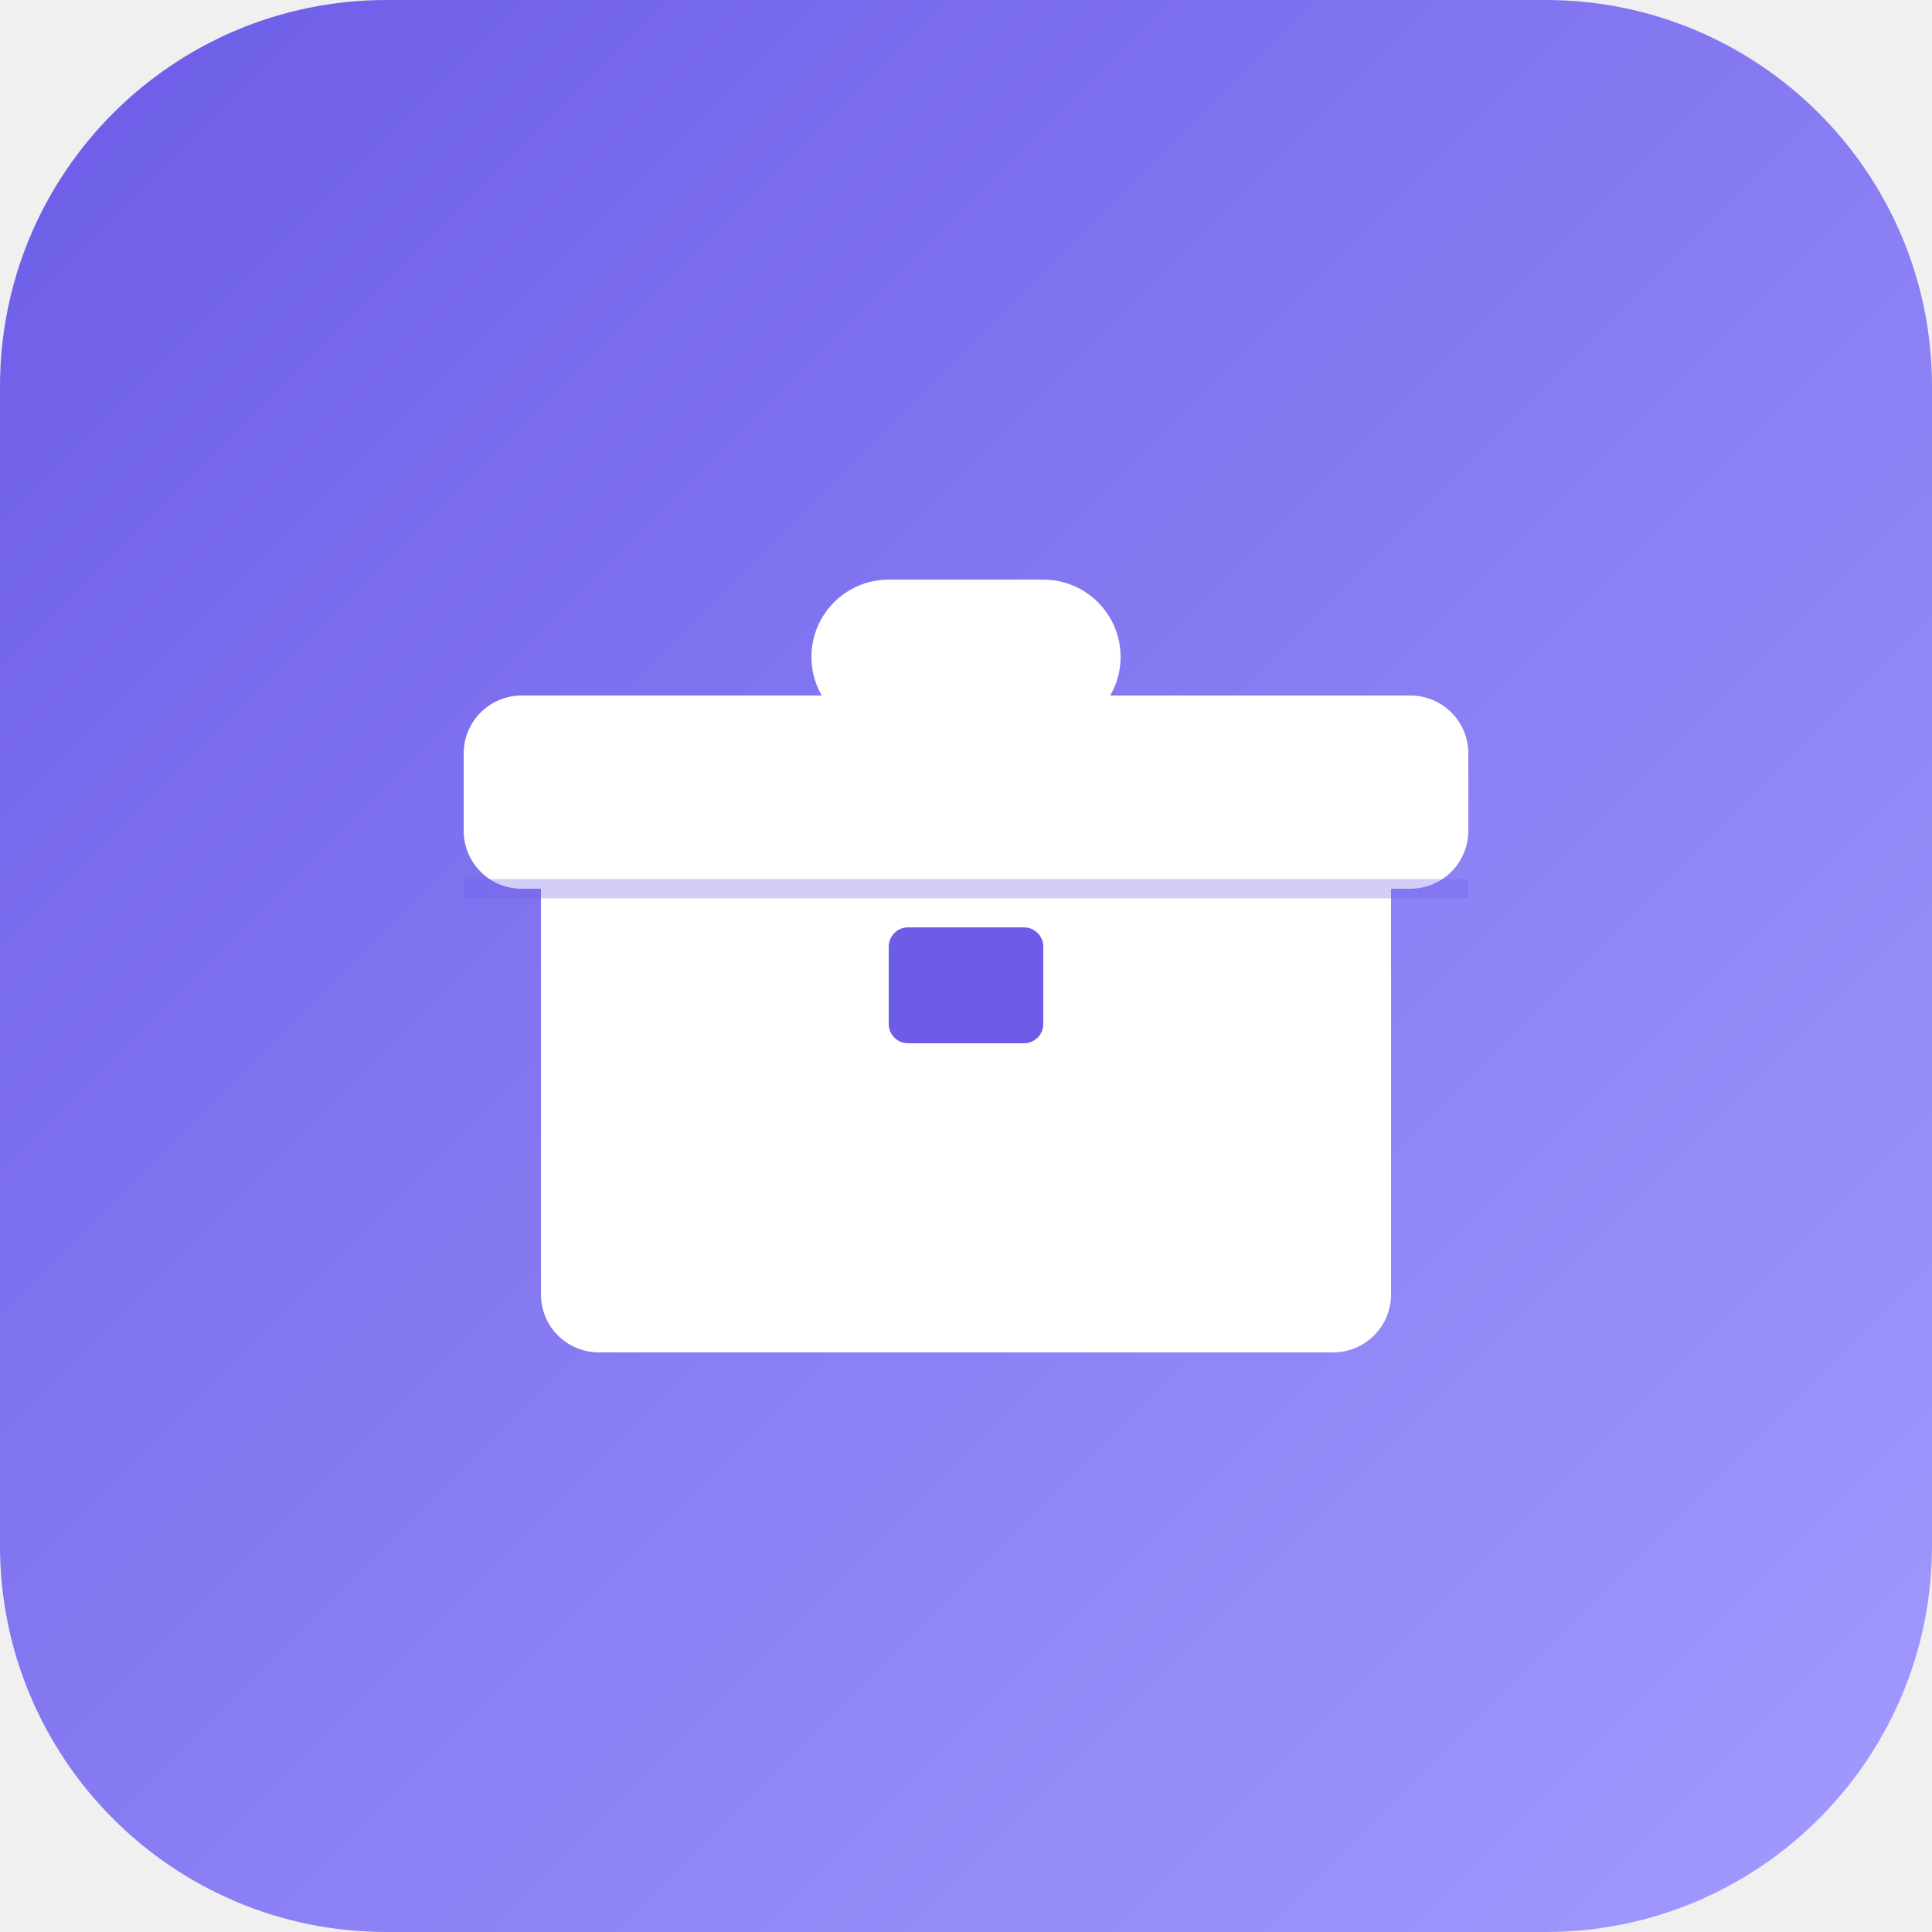
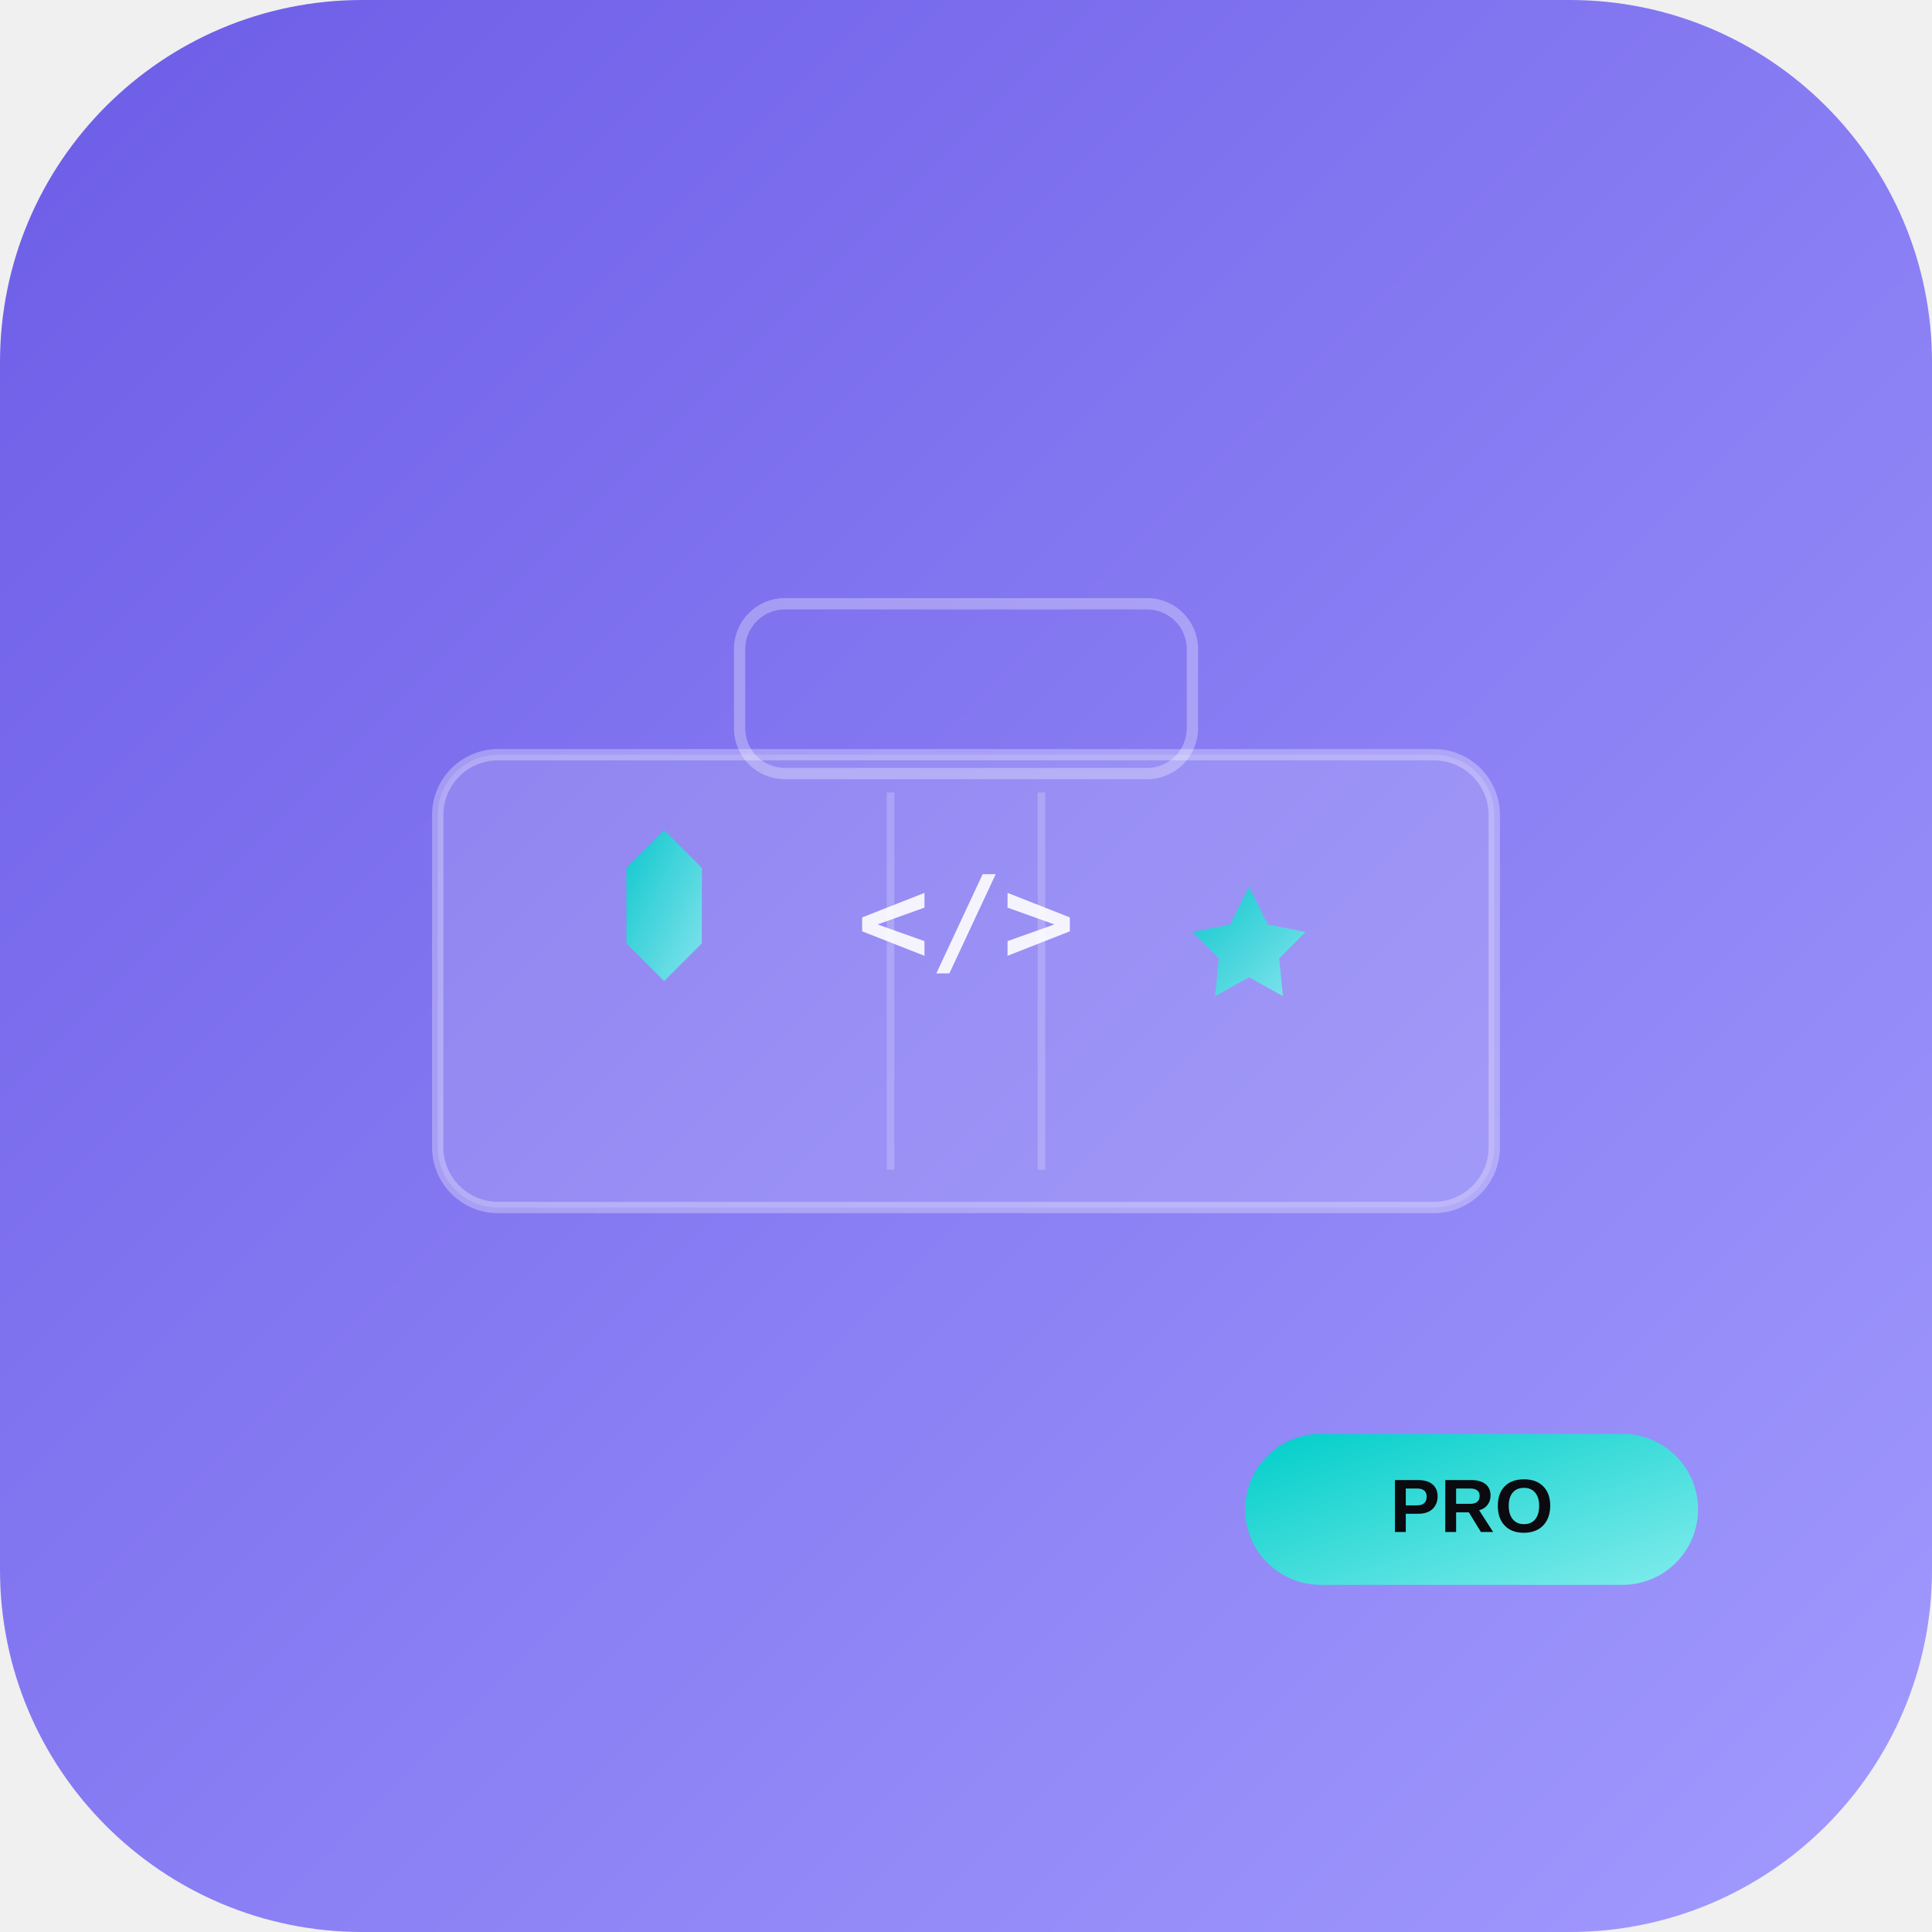
- <svg xmlns="http://www.w3.org/2000/svg" viewBox="0 0 100 100">
+ <svg xmlns="http://www.w3.org/2000/svg" viewBox="0 0 512 512">
  <defs>
-     <linearGradient id="grad" x1="0%" y1="0%" x2="100%" y2="100%">
-       <stop offset="0%" style="stop-color:#6c5ce7" />
-       <stop offset="100%" style="stop-color:#a29bfe" />
+     <linearGradient id="g1" x1="0%" y1="0%" x2="100%" y2="100%">
+       <stop offset="0%" stop-color="#6c5ce7" />
+       <stop offset="100%" stop-color="#a29bfe" />
+     </linearGradient>
+     <linearGradient id="g2" x1="0%" y1="0%" x2="100%" y2="100%">
+       <stop offset="0%" stop-color="#00cec9" />
+       <stop offset="100%" stop-color="#81ecec" />
    </linearGradient>
  </defs>
-   <rect width="100" height="100" rx="20" fill="url(#grad)" />
-   <g transform="translate(50,50)">
-     <rect x="-22" y="-8" width="44" height="28" rx="3" fill="white" />
-     <rect x="-26" y="-14" width="52" height="10" rx="3" fill="white" />
-     <rect x="-8" y="-20" width="16" height="8" rx="4" fill="white" />
-     <rect x="-4" y="-2" width="8" height="6" rx="1" fill="#6c5ce7" />
-     <line x1="-26" y1="-4" x2="26" y2="-4" stroke="#6c5ce7" stroke-width="1" opacity="0.3" />
+   <rect width="512" height="512" rx="96" fill="url(#g1)" />
+   <g transform="translate(256,240)">
+     <rect x="-140" y="-40" width="280" height="120" rx="16" fill="rgba(255,255,255,0.15)" stroke="rgba(255,255,255,0.3)" stroke-width="3" />
+     <rect x="-60" y="-80" width="120" height="45" rx="12" fill="none" stroke="rgba(255,255,255,0.3)" stroke-width="3" />
+     <line x1="-20" y1="-30" x2="-20" y2="70" stroke="rgba(255,255,255,0.2)" stroke-width="2" />
+     <line x1="20" y1="-30" x2="20" y2="70" stroke="rgba(255,255,255,0.2)" stroke-width="2" />
+     <path d="M-90,-10 L-80,-20 L-70,-10 L-70,10 L-80,20 L-90,10 Z" fill="url(#g2)" opacity="0.9" />
+     <text x="0" y="15" text-anchor="middle" fill="rgba(255,255,255,0.9)" font-family="monospace" font-size="32" font-weight="bold">&lt;/&gt;</text>
+     <polygon points="75,-5 80,5 90,7 83,14 84,24 75,19 66,24 67,14 60,7 70,5" fill="url(#g2)" opacity="0.9" />
  </g>
+   <rect x="330" y="380" width="120" height="40" rx="20" fill="url(#g2)" />
+   <text x="390" y="406" text-anchor="middle" fill="#0a0a0f" font-family="Arial,sans-serif" font-size="20" font-weight="800">PRO</text>
</svg>
